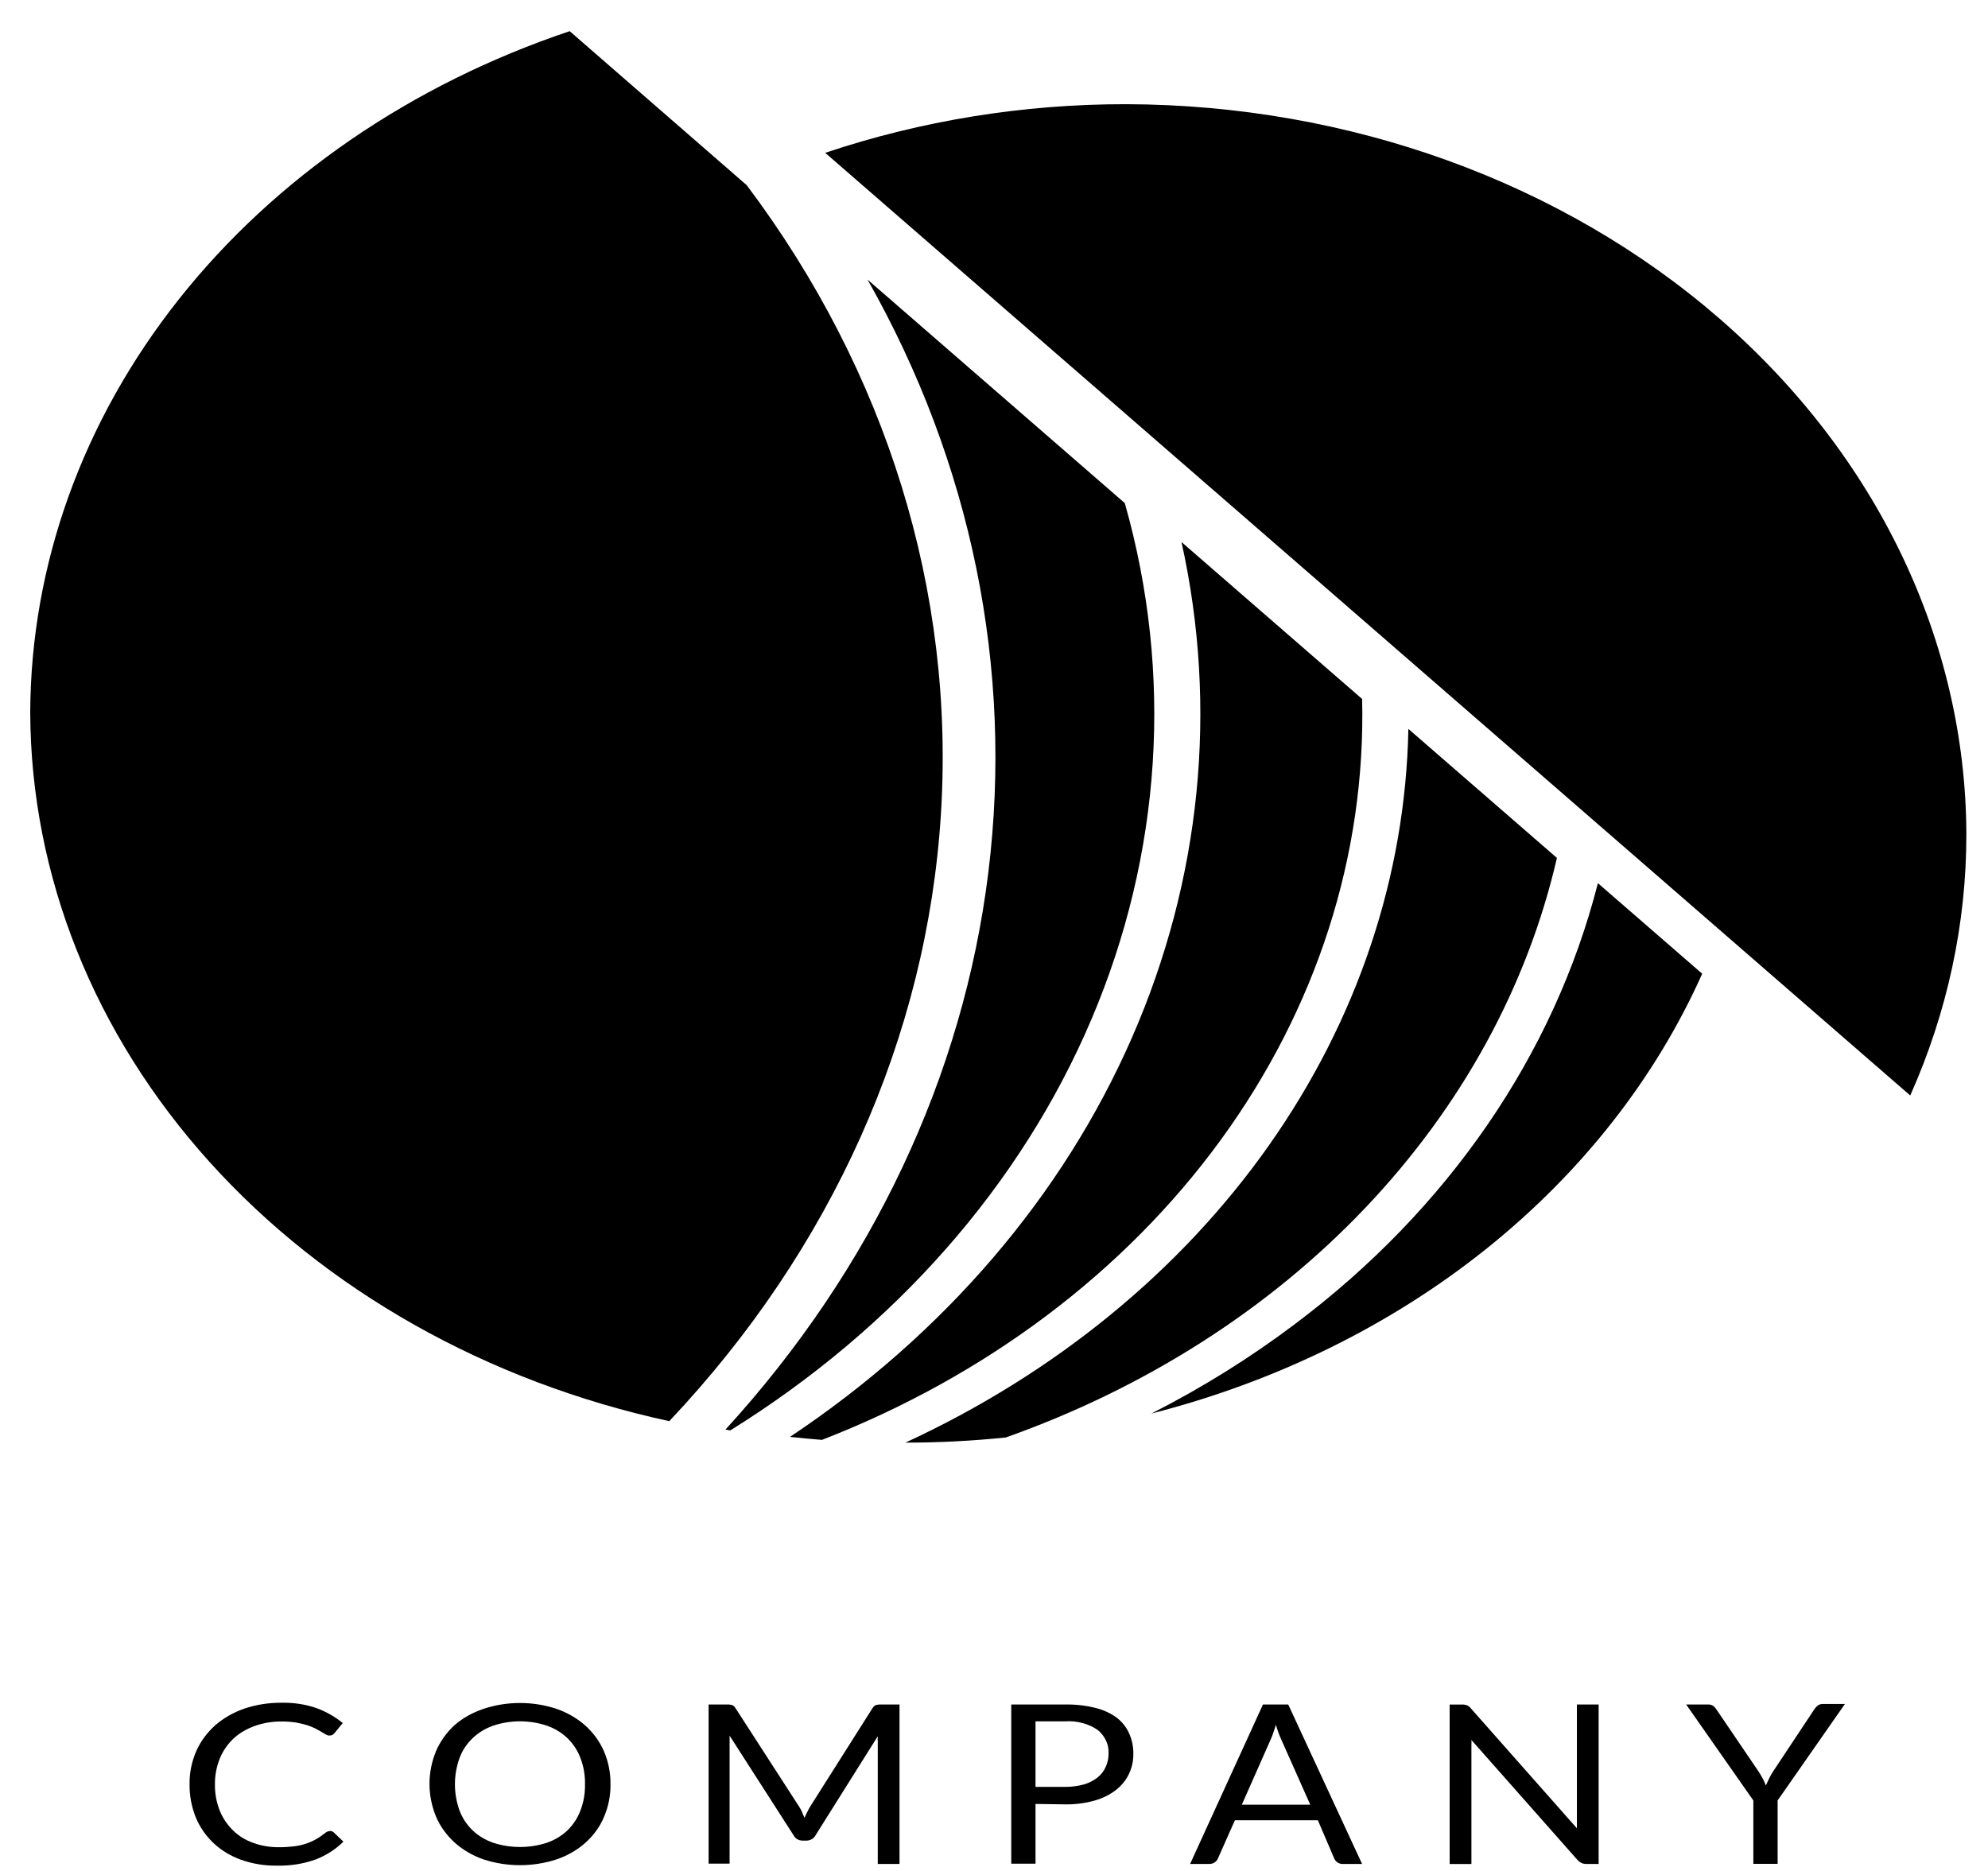
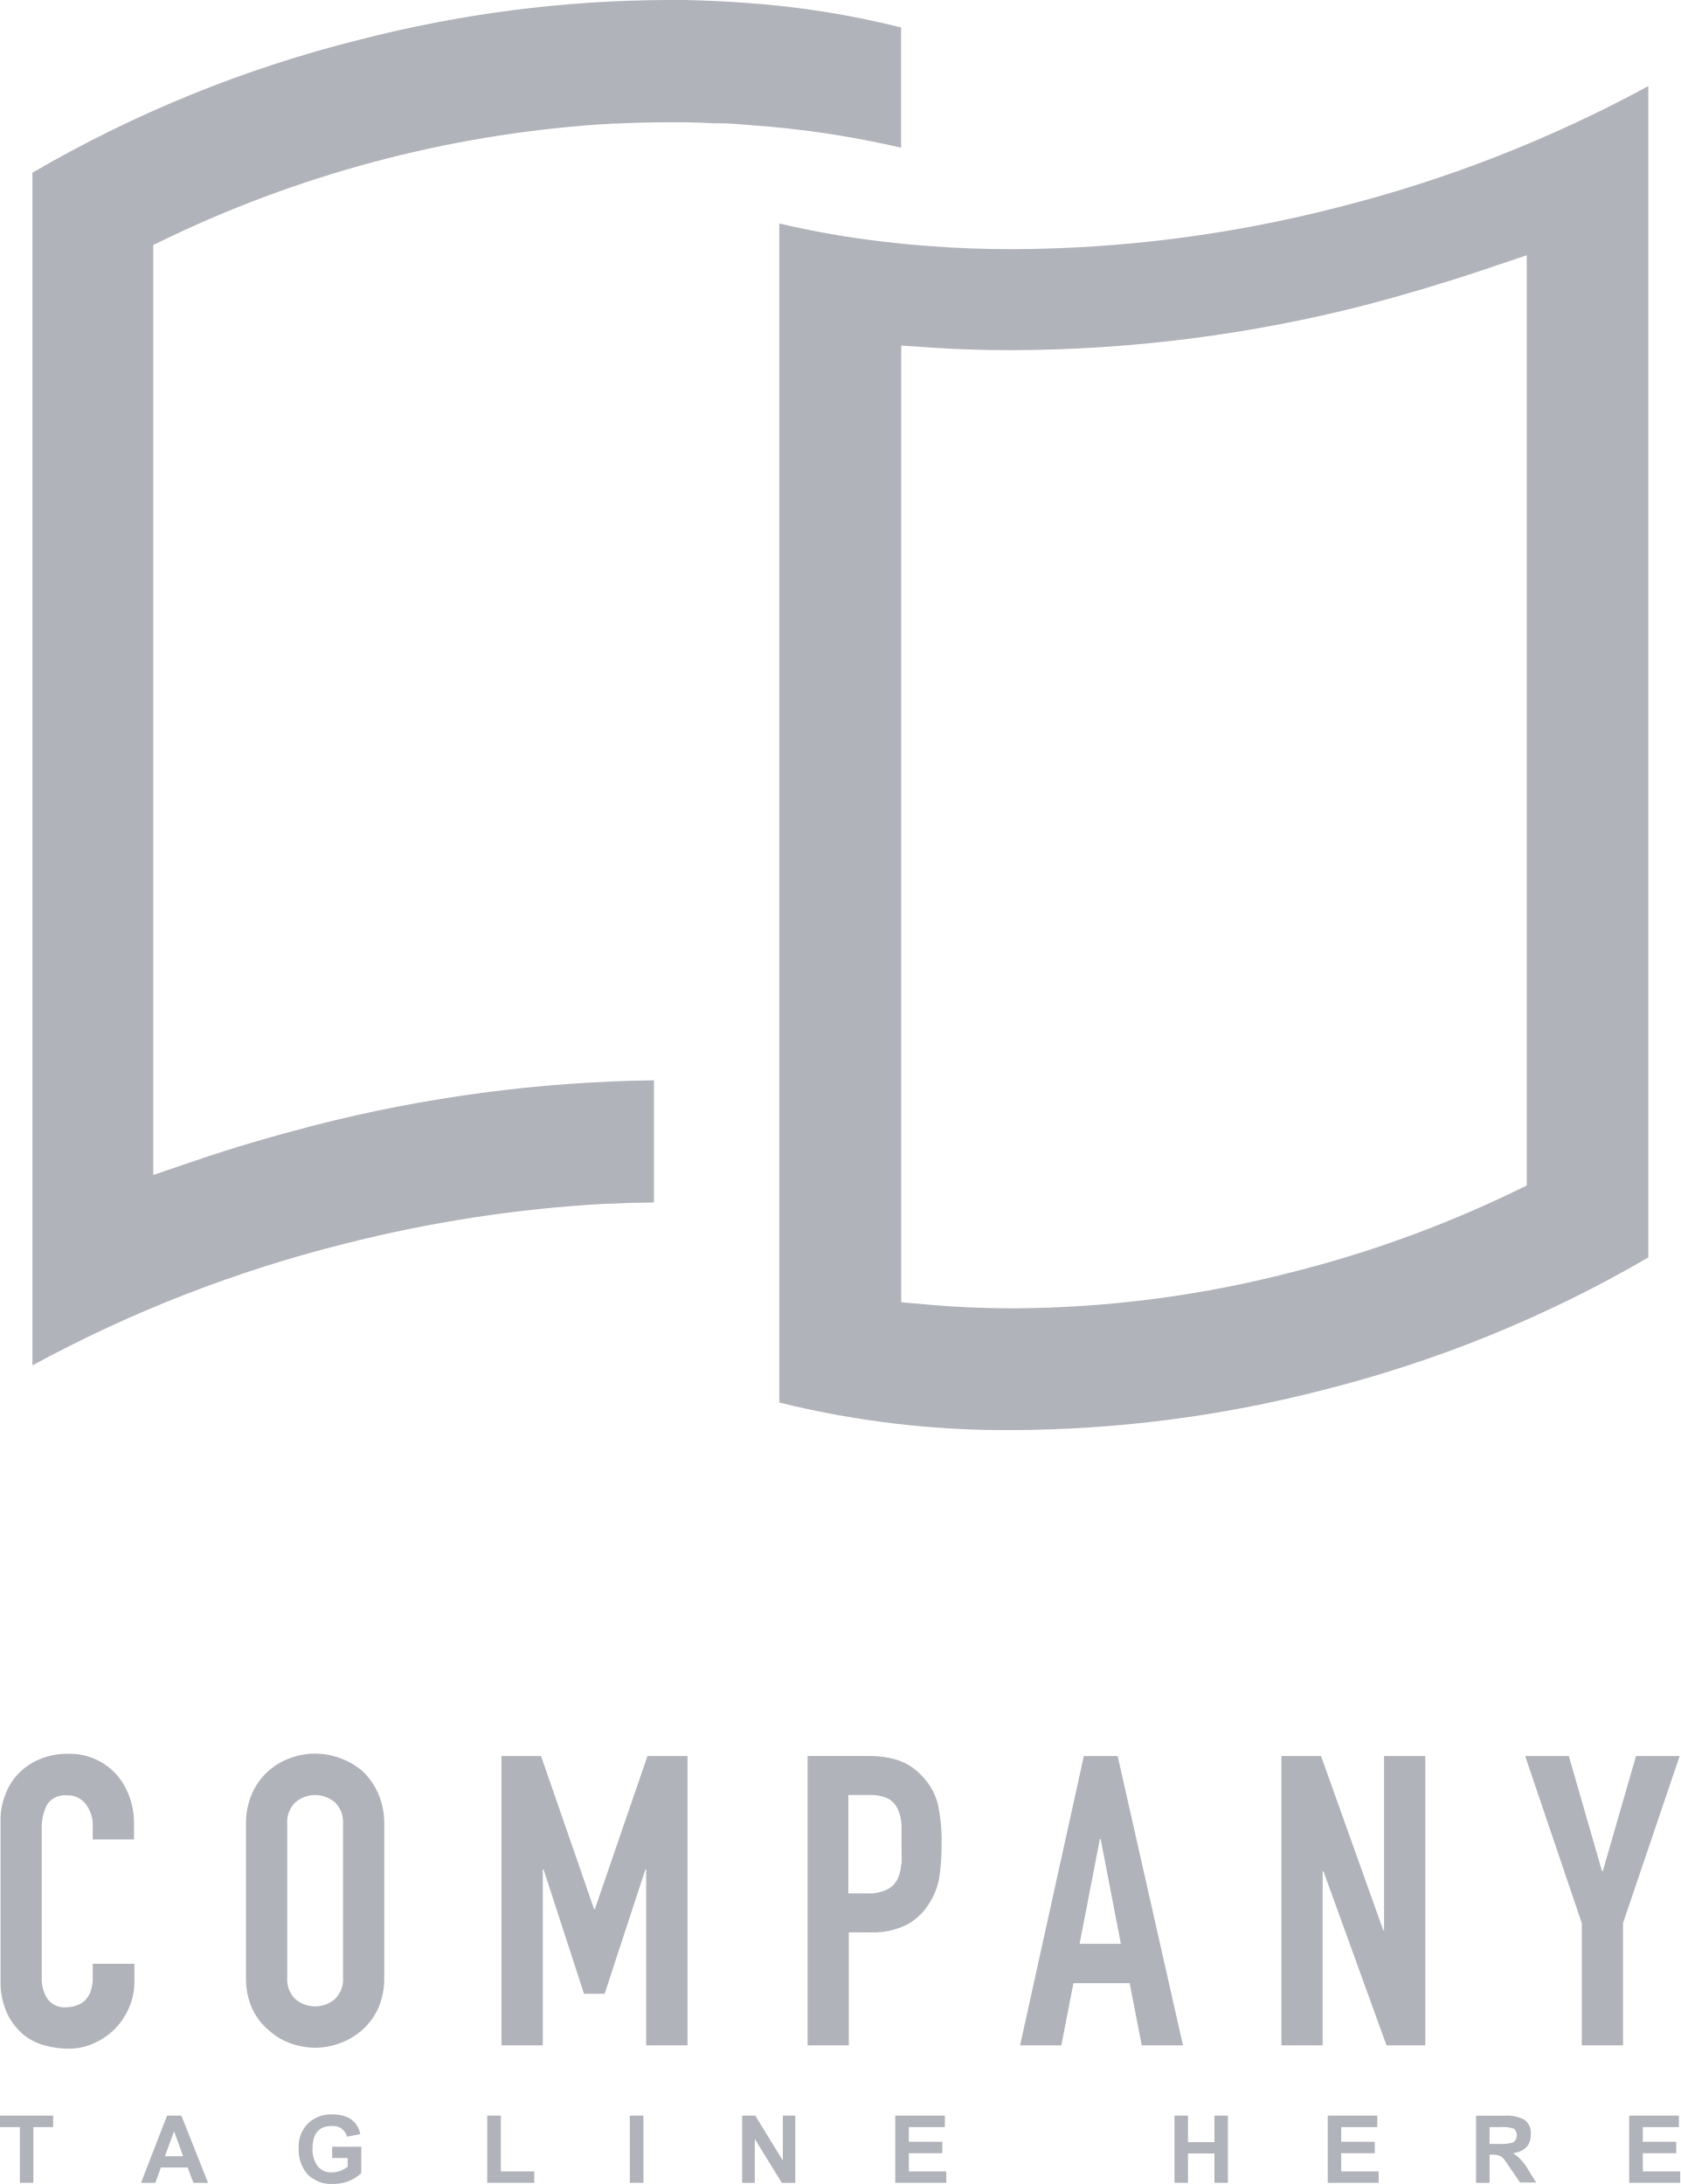
- <svg xmlns="http://www.w3.org/2000/svg" version="1.1" width="34" height="32" viewBox="0 0 34 32">
-   <path d="M5.643 31.315c0.012 0 0.024 0.003 0.035 0.007s0.021 0.011 0.029 0.018l0.166 0.159c-0.129 0.129-0.288 0.231-0.467 0.302-0.21 0.076-0.435 0.113-0.663 0.108-0.213 0.004-0.426-0.031-0.623-0.101-0.178-0.065-0.338-0.162-0.469-0.285-0.134-0.128-0.237-0.278-0.303-0.44-0.073-0.182-0.108-0.373-0.106-0.565-0.003-0.193 0.036-0.386 0.114-0.567 0.073-0.164 0.182-0.314 0.322-0.44 0.142-0.124 0.312-0.222 0.499-0.287 0.205-0.069 0.422-0.103 0.642-0.101 0.204-0.004 0.407 0.027 0.596 0.092 0.165 0.062 0.316 0.148 0.447 0.255l-0.139 0.17c-0.010 0.012-0.022 0.022-0.035 0.031-0.016 0.010-0.036 0.014-0.056 0.013-0.022-0.001-0.042-0.008-0.060-0.018l-0.075-0.045-0.104-0.058c-0.045-0.021-0.091-0.040-0.139-0.056-0.062-0.019-0.125-0.034-0.189-0.045-0.082-0.013-0.164-0.019-0.247-0.018-0.158-0.002-0.315 0.024-0.461 0.076-0.136 0.048-0.26 0.121-0.361 0.213-0.104 0.098-0.183 0.214-0.235 0.339-0.058 0.144-0.087 0.295-0.085 0.448-0.002 0.155 0.026 0.309 0.085 0.455 0.051 0.125 0.129 0.239 0.231 0.338 0.095 0.092 0.213 0.163 0.345 0.209 0.136 0.049 0.281 0.073 0.428 0.072 0.085 0.001 0.17-0.004 0.253-0.014 0.137-0.015 0.268-0.056 0.384-0.121 0.058-0.033 0.113-0.071 0.164-0.112 0.021-0.018 0.049-0.028 0.079-0.029z" />
-   <path d="M10.441 30.517c0.003 0.192-0.035 0.382-0.112 0.561-0.068 0.163-0.174 0.311-0.313 0.436s-0.306 0.222-0.491 0.286c-0.407 0.135-0.856 0.135-1.263 0-0.184-0.065-0.35-0.163-0.488-0.287-0.138-0.127-0.246-0.276-0.316-0.44-0.15-0.364-0.15-0.761 0-1.125 0.071-0.164 0.178-0.314 0.316-0.442 0.139-0.12 0.305-0.214 0.488-0.276 0.406-0.137 0.857-0.137 1.263 0 0.185 0.065 0.351 0.163 0.49 0.287 0.137 0.125 0.243 0.273 0.314 0.435 0.077 0.181 0.115 0.372 0.112 0.565zM10.005 30.517c0.003-0.153-0.023-0.306-0.079-0.451-0.047-0.125-0.122-0.239-0.222-0.338-0.097-0.093-0.217-0.166-0.351-0.213-0.296-0.099-0.623-0.099-0.918 0-0.134 0.047-0.254 0.12-0.351 0.213-0.101 0.097-0.178 0.212-0.224 0.338-0.106 0.294-0.106 0.609 0 0.903 0.047 0.125 0.123 0.24 0.224 0.338 0.098 0.092 0.217 0.164 0.351 0.211 0.296 0.096 0.622 0.096 0.918 0 0.134-0.047 0.254-0.119 0.351-0.211 0.1-0.098 0.175-0.213 0.222-0.338 0.056-0.145 0.082-0.298 0.079-0.451z" />
-   <path d="M13.715 30.99l0.044 0.101c0.017-0.036 0.031-0.069 0.048-0.101 0.016-0.034 0.034-0.067 0.054-0.099l1.062-1.677c0.021-0.029 0.039-0.047 0.060-0.052 0.028-0.007 0.058-0.011 0.087-0.009h0.314v2.727h-0.372v-2.005c0-0.025 0-0.054 0-0.085-0.002-0.031-0.002-0.063 0-0.094l-1.068 1.7c-0.014 0.025-0.035 0.047-0.063 0.062s-0.059 0.023-0.091 0.023h-0.060c-0.032 0-0.064-0.007-0.091-0.022s-0.049-0.037-0.062-0.062l-1.099-1.711c0 0.032 0 0.065 0 0.097s0 0.061 0 0.087v2.005h-0.359v-2.722h0.314c0.030-0.002 0.059 0.002 0.087 0.009 0.026 0.011 0.046 0.030 0.058 0.052l1.084 1.678c0.021 0.031 0.039 0.064 0.054 0.097z" />
-   <path d="M17.71 30.855v1.021h-0.415v-2.723h0.926c0.175-0.003 0.349 0.017 0.517 0.059 0.134 0.033 0.259 0.091 0.366 0.17 0.092 0.074 0.163 0.165 0.208 0.267 0.049 0.111 0.073 0.229 0.071 0.348 0.002 0.119-0.024 0.238-0.077 0.348-0.050 0.104-0.127 0.198-0.224 0.273-0.107 0.082-0.232 0.143-0.368 0.18-0.162 0.045-0.331 0.066-0.501 0.063l-0.503-0.007zM17.71 30.562h0.503c0.109 0.001 0.218-0.013 0.322-0.041 0.086-0.025 0.165-0.065 0.233-0.117 0.062-0.050 0.111-0.112 0.141-0.18 0.034-0.073 0.051-0.151 0.050-0.229 0.005-0.076-0.009-0.151-0.042-0.222s-0.082-0.134-0.145-0.186c-0.159-0.108-0.358-0.16-0.559-0.146h-0.503v1.122z" />
-   <path d="M23.294 31.88h-0.328c-0.033 0.001-0.065-0.008-0.091-0.025-0.024-0.017-0.042-0.039-0.054-0.063l-0.282-0.659h-1.419l-0.293 0.659c-0.011 0.024-0.029 0.045-0.052 0.061-0.026 0.018-0.060 0.028-0.093 0.027h-0.328l1.246-2.727h0.432l1.263 2.727zM21.237 30.867h1.172l-0.494-1.11c-0.038-0.084-0.069-0.169-0.093-0.256l-0.048 0.143c-0.014 0.043-0.031 0.083-0.046 0.116l-0.49 1.108z" />
-   <path d="M25.089 29.165c0.025 0.012 0.046 0.029 0.062 0.049l1.818 2.056c0-0.032 0-0.065 0-0.096s0-0.061 0-0.090v-1.931h0.372v2.727h-0.208c-0.030 0.001-0.059-0.005-0.085-0.016-0.026-0.013-0.048-0.030-0.067-0.050l-1.816-2.054c0.002 0.031 0.002 0.063 0 0.094 0 0.031 0 0.058 0 0.083v1.944h-0.372v-2.727h0.22c0.026-0.001 0.051 0.004 0.075 0.013z" />
-   <path d="M30.402 30.795v1.083h-0.415v-1.083l-1.149-1.642h0.372c0.032-0.002 0.064 0.007 0.089 0.023 0.023 0.018 0.042 0.038 0.056 0.061l0.719 1.059c0.029 0.045 0.054 0.087 0.075 0.126s0.037 0.078 0.052 0.116l0.054-0.117c0.020-0.043 0.044-0.084 0.071-0.125l0.708-1.067c0.015-0.021 0.033-0.041 0.054-0.058 0.025-0.019 0.057-0.028 0.089-0.027h0.376l-1.151 1.65z" />
-   <path d="M13.51 24.576c0.181 0.020 0.364 0.036 0.548 0.051 2.803-1.089 5.174-2.873 6.817-5.126s2.485-4.878 2.421-7.546l-3.089-2.684c0.628 2.84 0.334 5.776-0.849 8.479s-3.208 5.067-5.849 6.827z" />
-   <path d="M12.407 24.451l0.083 0.014c2.822-1.754 4.974-4.203 6.176-7.030s1.402-5.904 0.571-8.83l-4.4-3.823c1.78 3.142 2.496 6.659 2.066 10.141s-1.989 6.786-4.496 9.528z" />
-   <path d="M27.328 15.106c-0.747 2.931-2.563 5.574-5.177 7.537-0.763 0.576-1.587 1.090-2.46 1.534 2.128-0.544 4.085-1.504 5.718-2.809s2.9-2.917 3.703-4.714l-1.784-1.549z" />
-   <path d="M26.628 14.674l-2.541-2.207c-0.049 2.517-0.872 4.976-2.385 7.123s-3.66 3.902-6.217 5.084h0.012c0.57-0 1.139-0.030 1.705-0.088 2.39-0.848 4.502-2.196 6.147-3.926s2.771-3.785 3.278-5.985z" />
-   <path d="M12.774 3.17l-3.031-2.637c-2.709 0.91-5.040 2.509-6.686 4.588s-2.531 4.542-2.54 7.066v0c0.010 2.789 1.090 5.495 3.070 7.69s4.745 3.754 7.859 4.43c2.78-2.942 4.407-6.579 4.646-10.38s-0.924-7.569-3.319-10.757z" />
-   <path d="M33.63 14.268c-0.011-3.309-1.529-6.479-4.221-8.818s-6.342-3.658-10.15-3.668c-1.76-0.002-3.504 0.281-5.146 0.832l18.557 16.123c0.635-1.425 0.961-2.94 0.96-4.469z" />
+ <svg xmlns="http://www.w3.org/2000/svg" width="40" height="52" viewBox="0 0 40 52" fill="none">
+   <path fill-rule="evenodd" clip-rule="evenodd" d="M17.114 2.935H16.977C16.767 2.922 16.557 2.917 16.347 2.912H16.347H16.327H15.892C15.495 2.912 15.09 2.922 14.688 2.942C14.657 2.94 14.627 2.94 14.597 2.942C10.952 3.149 7.382 4.06 4.08 5.625L3.648 5.833V27.975L4.66 27.631C5.548 27.326 6.494 27.052 7.473 26.797C10.119 26.118 12.837 25.757 15.568 25.722V28.631C15.206 28.633 14.855 28.643 14.503 28.661H14.419C12.318 28.776 10.232 29.097 8.191 29.617C5.607 30.264 3.114 31.236 0.772 32.509V4.112C3.205 2.693 5.825 1.627 8.556 0.946C10.953 0.327 13.417 0.009 15.892 0H16.319C16.83 0.013 17.329 0.036 17.797 0.071C19.03 0.158 20.253 0.353 21.452 0.654V3.517C20.287 3.246 19.103 3.067 17.91 2.983C17.886 2.981 17.862 2.979 17.838 2.977C17.591 2.956 17.344 2.935 17.114 2.935ZM22.153 5.861C22.788 5.91 23.445 5.933 24.111 5.933C26.712 5.923 29.303 5.591 31.824 4.943C34.407 4.294 36.899 3.322 39.241 2.05V29.94C36.807 31.358 34.185 32.424 31.455 33.106C29.057 33.723 26.593 34.039 24.118 34.05C22.243 34.065 20.374 33.844 18.553 33.394V5.322C18.983 5.421 19.426 5.513 19.876 5.589C20.615 5.714 21.394 5.805 22.153 5.861ZM36.347 6.078L35.335 6.418C34.404 6.731 33.466 7.011 32.522 7.26C29.775 7.966 26.951 8.328 24.116 8.338C23.456 8.338 22.849 8.32 22.262 8.282L21.455 8.229V28.318V31.006L22.148 31.067C22.79 31.123 23.453 31.151 24.121 31.151C26.354 31.141 28.578 30.853 30.741 30.294C32.522 29.847 34.255 29.224 35.914 28.435L36.347 28.226V6.078Z" fill="#AFB1B8" fill-opacity="0.98" />
+   <path d="M2.737 42.212C2.592 42.062 2.416 41.943 2.222 41.865C2.028 41.786 1.82 41.75 1.611 41.757C1.389 41.754 1.168 41.796 0.961 41.879C0.772 41.955 0.6 42.068 0.455 42.212C0.312 42.357 0.201 42.53 0.129 42.721C0.05 42.921 0.01 43.134 0.013 43.349V47.143C0.004 47.41 0.055 47.676 0.162 47.921C0.251 48.116 0.381 48.289 0.541 48.43C0.693 48.557 0.871 48.65 1.062 48.699C1.247 48.751 1.438 48.778 1.629 48.778C1.84 48.78 2.05 48.735 2.241 48.646C2.431 48.563 2.603 48.444 2.747 48.295C2.888 48.148 3.001 47.975 3.079 47.786C3.16 47.595 3.201 47.389 3.2 47.181V46.757H2.208V47.095C2.211 47.21 2.192 47.325 2.15 47.433C2.118 47.514 2.069 47.587 2.006 47.647C1.945 47.696 1.874 47.733 1.799 47.756C1.732 47.778 1.662 47.79 1.591 47.791C1.503 47.802 1.413 47.788 1.331 47.753C1.249 47.717 1.179 47.66 1.126 47.588C1.032 47.436 0.986 47.258 0.994 47.08V43.542C0.988 43.346 1.03 43.151 1.116 42.975C1.167 42.895 1.24 42.831 1.326 42.791C1.412 42.75 1.507 42.735 1.601 42.746C1.687 42.743 1.772 42.761 1.849 42.798C1.926 42.836 1.993 42.891 2.044 42.96C2.155 43.106 2.213 43.285 2.208 43.469V43.797H3.19V43.41C3.192 43.183 3.151 42.958 3.069 42.746C2.995 42.548 2.883 42.366 2.737 42.212V42.212Z" fill="#AFB1B8" fill-opacity="0.98" />
+   <path d="M8.629 42.169C8.313 41.902 7.914 41.755 7.501 41.752C7.299 41.753 7.098 41.789 6.909 41.859C6.716 41.928 6.538 42.033 6.385 42.169C6.221 42.317 6.09 42.498 6.001 42.701C5.901 42.932 5.851 43.183 5.856 43.435V47.074C5.849 47.33 5.899 47.585 6.001 47.819C6.09 48.015 6.222 48.189 6.385 48.328C6.537 48.469 6.715 48.578 6.909 48.648C7.098 48.718 7.299 48.754 7.501 48.755C7.703 48.755 7.903 48.719 8.093 48.648C8.29 48.577 8.472 48.468 8.629 48.328C8.787 48.186 8.915 48.013 9.003 47.819C9.105 47.585 9.154 47.33 9.148 47.074V43.435C9.152 43.183 9.103 42.932 9.003 42.701C8.915 42.5 8.788 42.319 8.629 42.169V42.169ZM8.166 47.074C8.174 47.171 8.161 47.269 8.127 47.36C8.093 47.451 8.039 47.533 7.969 47.601C7.838 47.711 7.673 47.771 7.502 47.771C7.331 47.771 7.166 47.711 7.035 47.601C6.965 47.533 6.911 47.451 6.877 47.36C6.843 47.269 6.83 47.171 6.838 47.074V43.435C6.83 43.339 6.843 43.241 6.877 43.15C6.911 43.059 6.965 42.976 7.035 42.909C7.166 42.799 7.331 42.739 7.502 42.739C7.673 42.739 7.838 42.799 7.969 42.909C8.039 42.976 8.093 43.059 8.127 43.15C8.161 43.241 8.174 43.339 8.166 43.435V47.074Z" fill="#AFB1B8" fill-opacity="0.98" />
+   <path d="M16.367 48.699V41.811H15.414L14.161 45.457H14.144L12.881 41.811H11.938V48.699H12.922V44.509H12.94L13.903 47.471H14.394L15.366 44.509H15.383V48.699H16.367Z" fill="#AFB1B8" fill-opacity="0.98" />
+   <path d="M21.958 42.294C21.806 42.124 21.615 41.994 21.401 41.917C21.171 41.842 20.93 41.806 20.688 41.81H19.226V48.699H20.207V46.009H20.713C21.02 46.023 21.324 45.958 21.599 45.821C21.822 45.697 22.008 45.515 22.138 45.294C22.251 45.111 22.328 44.907 22.363 44.694C22.401 44.435 22.419 44.173 22.416 43.911C22.425 43.58 22.393 43.249 22.32 42.927C22.254 42.688 22.13 42.471 21.958 42.294V42.294ZM21.452 44.394C21.448 44.519 21.417 44.641 21.361 44.753C21.305 44.859 21.216 44.943 21.108 44.994C20.963 45.059 20.804 45.089 20.645 45.081H20.197V42.739H20.703C20.856 42.731 21.008 42.761 21.146 42.825C21.247 42.883 21.328 42.972 21.376 43.079C21.43 43.2 21.459 43.331 21.462 43.463C21.462 43.608 21.462 43.761 21.462 43.921C21.462 44.081 21.472 44.247 21.462 44.394H21.452Z" fill="#AFB1B8" fill-opacity="0.98" />
+   <path d="M26.608 41.811H25.803L24.285 48.699H25.267L25.555 47.219H26.893L27.182 48.699H28.163L26.608 41.811ZM25.702 46.281L26.185 43.784H26.203L26.684 46.281H25.702Z" fill="#AFB1B8" fill-opacity="0.98" />
+   <path d="M32.95 45.961H32.932L31.45 41.811H30.506V48.699H31.488V44.557H31.508L33.008 48.699H33.931V41.811H32.95V45.961Z" fill="#AFB1B8" fill-opacity="0.98" />
+   <path d="M38.948 41.811L38.158 44.549H38.138L37.349 41.811H36.309L37.657 45.788V48.699H38.639V45.788L39.987 41.811H38.948Z" fill="#AFB1B8" fill-opacity="0.98" />
+   <path d="M0 50.645H0.473V51.972H0.794V50.645H1.265V50.372H0V50.645Z" fill="#AFB1B8" fill-opacity="0.98" />
+   <path d="M3.977 50.372L3.357 51.972H3.698L3.83 51.608H4.467L4.604 51.972H4.953L4.318 50.372H3.977ZM3.926 51.339L4.144 50.746L4.361 51.339H3.926Z" fill="#AFB1B8" fill-opacity="0.98" />
+   <path d="M7.908 51.382H8.277V51.588C8.169 51.675 8.036 51.722 7.898 51.723C7.833 51.727 7.769 51.715 7.71 51.688C7.651 51.661 7.599 51.621 7.559 51.57C7.474 51.449 7.432 51.302 7.44 51.153C7.44 50.797 7.594 50.619 7.9 50.619C7.981 50.611 8.062 50.633 8.128 50.679C8.194 50.726 8.242 50.795 8.262 50.873L8.578 50.812C8.51 50.5 8.285 50.342 7.9 50.342C7.695 50.337 7.495 50.41 7.341 50.548C7.261 50.628 7.198 50.724 7.159 50.83C7.119 50.937 7.103 51.05 7.111 51.163C7.102 51.382 7.175 51.597 7.316 51.764C7.394 51.844 7.489 51.907 7.594 51.947C7.699 51.988 7.811 52.005 7.923 51.998C8.173 52.005 8.417 51.913 8.601 51.743V51.113H7.908V51.382Z" fill="#AFB1B8" fill-opacity="0.98" />
+   <path d="M11.923 50.372H11.599V51.972H12.719V51.7H11.923V50.372Z" fill="#AFB1B8" fill-opacity="0.98" />
+   <path d="M15.318 50.372H14.994V51.972H15.318V50.372Z" fill="#AFB1B8" fill-opacity="0.98" />
+   <path d="M18.637 51.441L17.981 50.372H17.668V51.972H17.969V50.927L18.611 51.972H18.933V50.372H18.637V51.441Z" fill="#AFB1B8" fill-opacity="0.98" />
+   <path d="M21.637 51.267H22.434V50.995H21.637V50.645H22.494V50.372H21.313V51.972H22.527V51.7H21.637V51.267Z" fill="#AFB1B8" fill-opacity="0.98" />
+   <path d="M28.912 51.003H28.282V50.372H27.961V51.972H28.282V51.273H28.912V51.972H29.233V50.372H28.912V51.003Z" fill="#AFB1B8" fill-opacity="0.98" />
+   <path d="M31.93 51.267H32.73V50.995H31.93V50.645H32.79V50.372H31.609V51.972H32.821V51.7H31.93V51.267Z" fill="#AFB1B8" fill-opacity="0.98" />
+   <path d="M36.023 51.268C36.301 51.224 36.443 51.077 36.443 50.823C36.451 50.755 36.441 50.686 36.413 50.623C36.386 50.56 36.342 50.506 36.286 50.467C36.142 50.394 35.98 50.361 35.818 50.373H35.14V51.972H35.462V51.303H35.525C35.593 51.299 35.662 51.311 35.725 51.339C35.772 51.368 35.811 51.408 35.839 51.456L36.188 51.964H36.572L36.377 51.652C36.291 51.497 36.17 51.366 36.023 51.268V51.268ZM35.699 51.046H35.462V50.645H35.715C35.825 50.636 35.936 50.649 36.041 50.683C36.064 50.703 36.083 50.729 36.095 50.758C36.107 50.787 36.113 50.818 36.111 50.849C36.11 50.88 36.101 50.911 36.087 50.938C36.072 50.966 36.051 50.99 36.026 51.008C35.92 51.041 35.81 51.053 35.699 51.046V51.046Z" fill="#AFB1B8" fill-opacity="0.98" />
+   <path d="M39.11 51.267H39.906V50.995H39.11V50.645H39.97V50.372H38.786V51.972H40V51.7H39.11V51.267Z" fill="#AFB1B8" fill-opacity="0.98" />
</svg>
